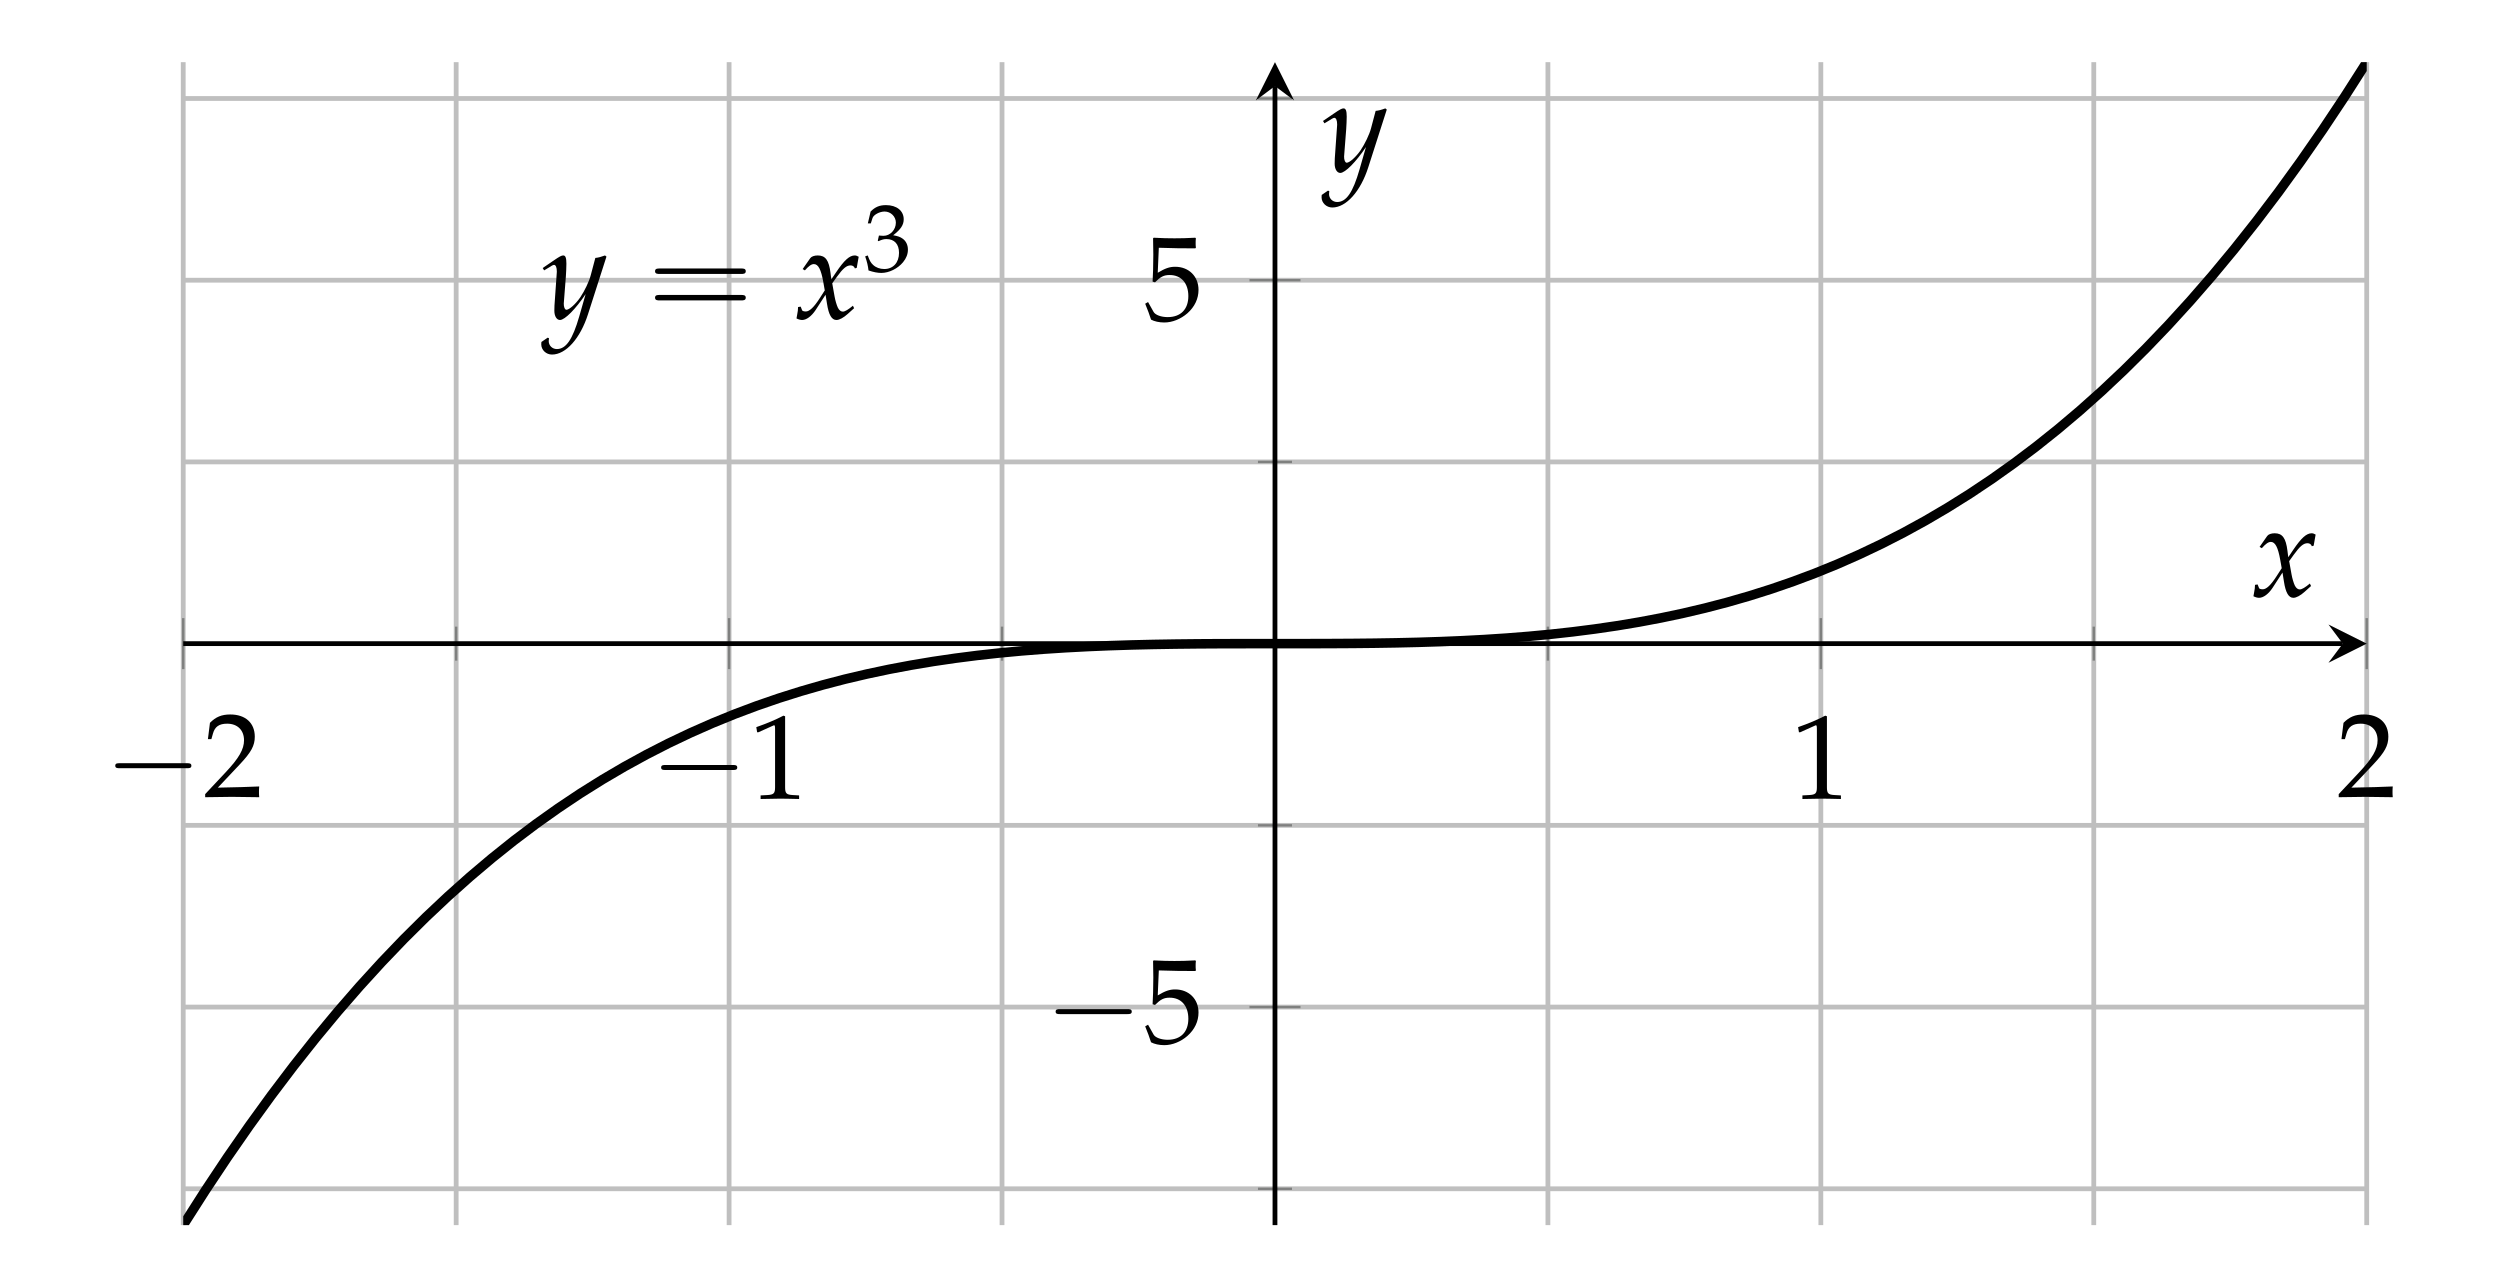
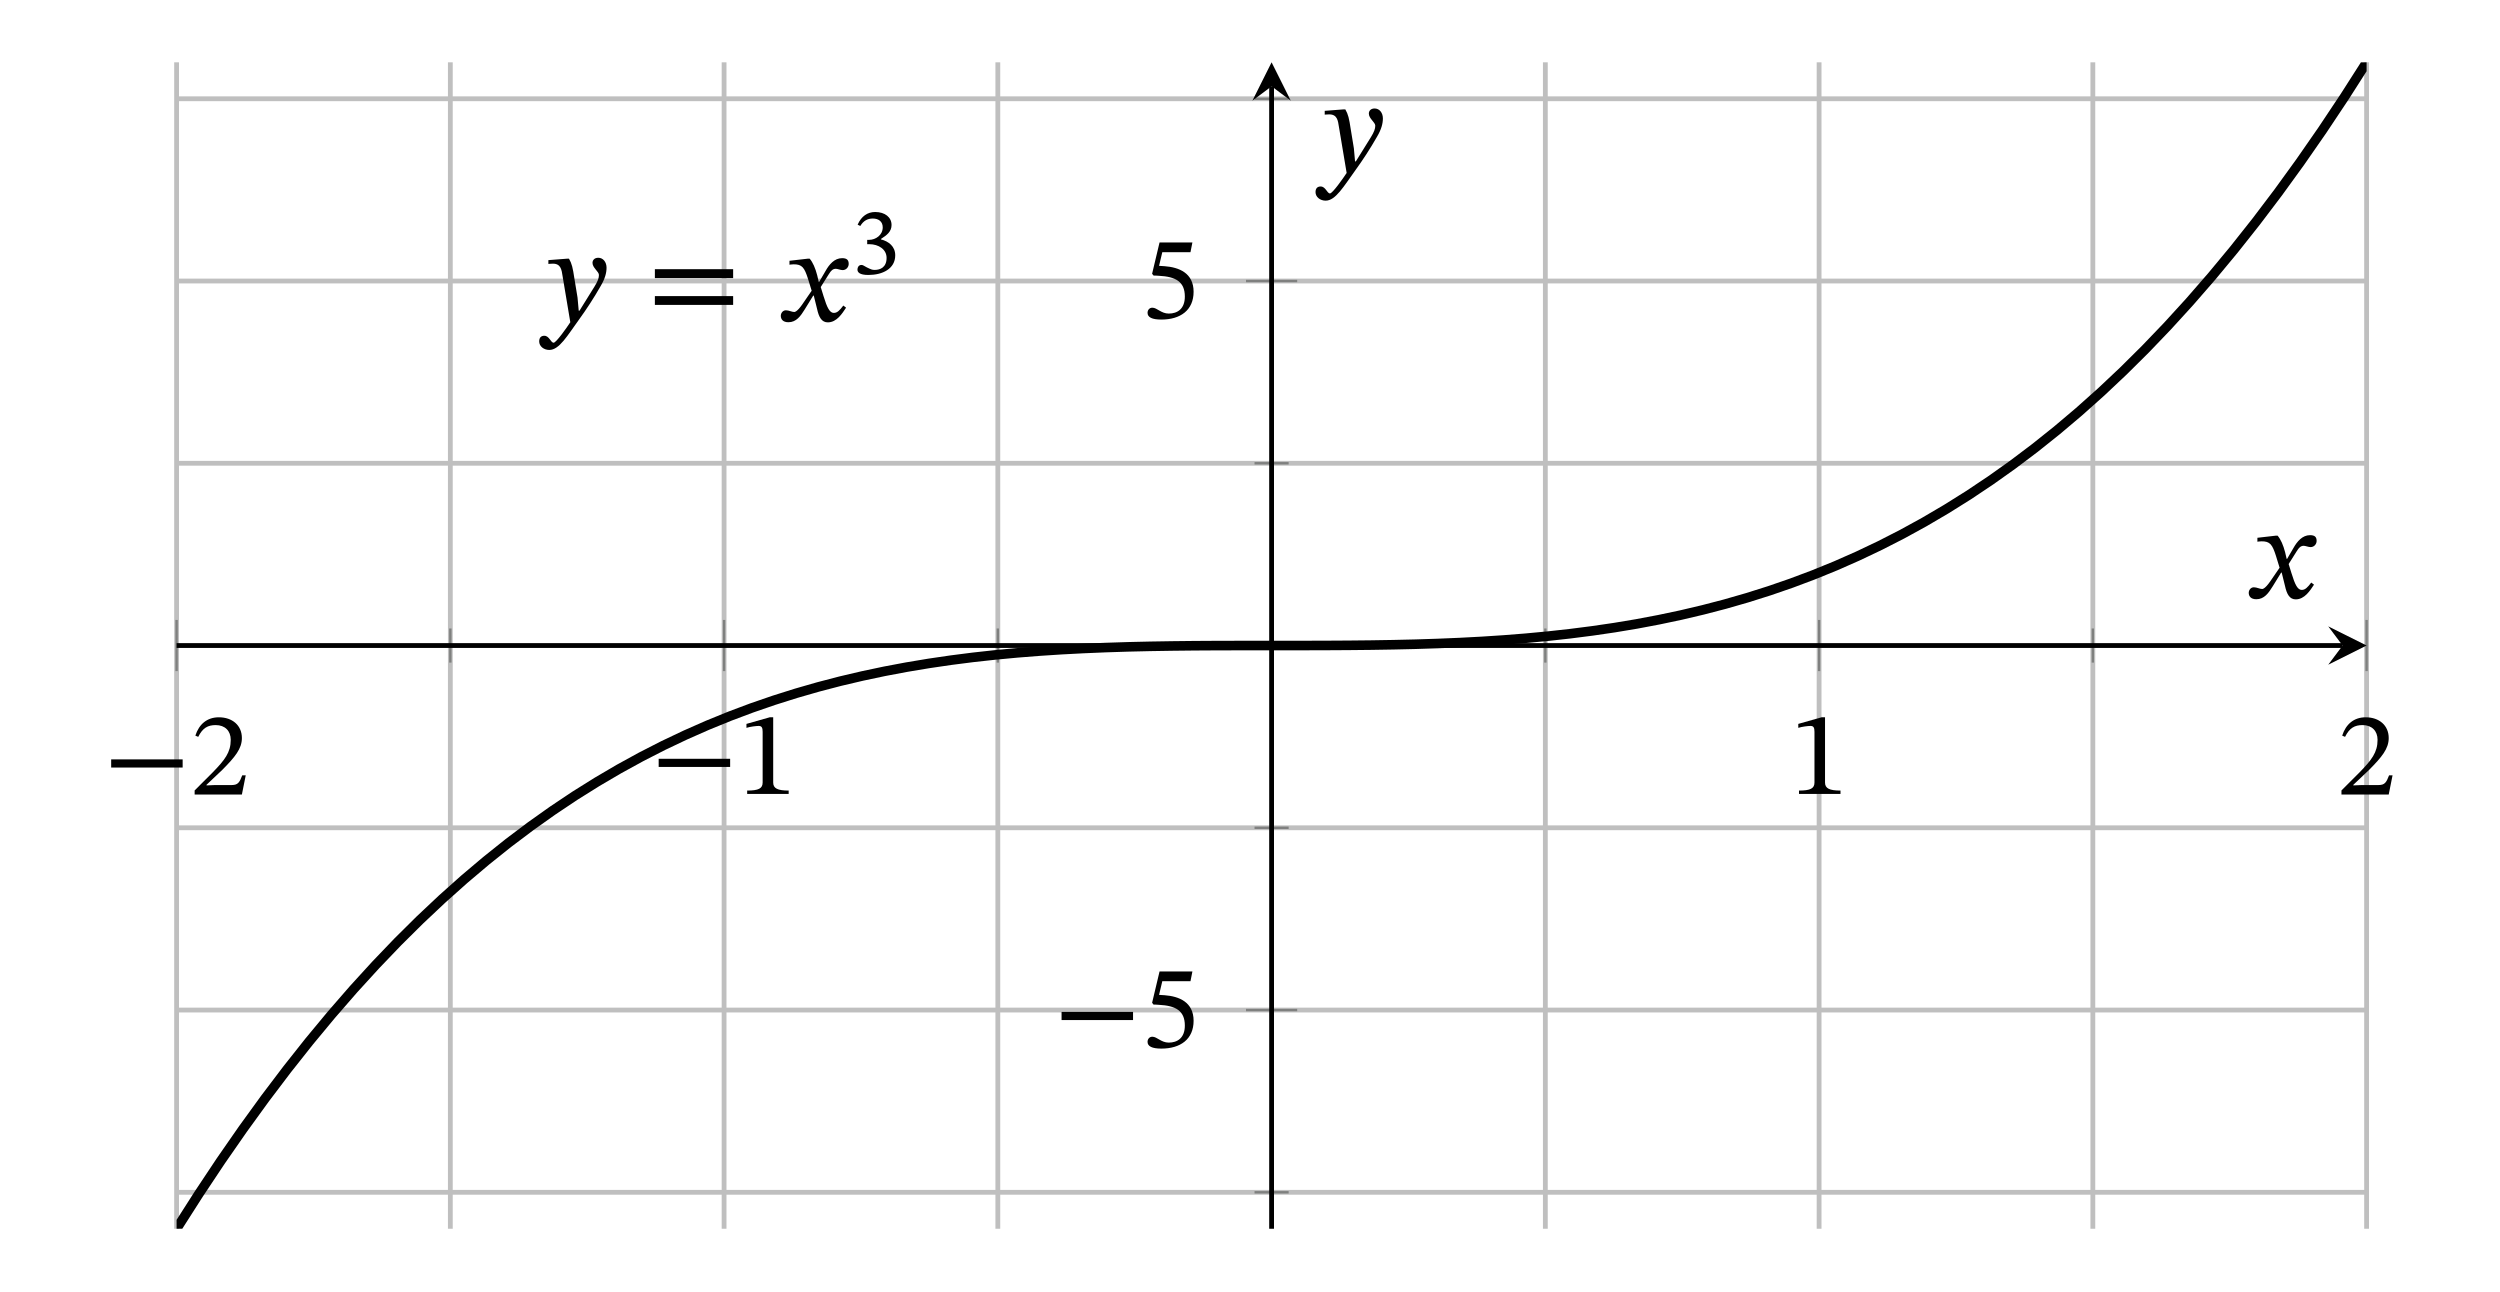
- <svg xmlns="http://www.w3.org/2000/svg" xmlns:xlink="http://www.w3.org/1999/xlink" version="1.1" width="208.31" height="107.263" viewBox="0 0 208.31 107.263">
+ <svg xmlns="http://www.w3.org/2000/svg" xmlns:xlink="http://www.w3.org/1999/xlink" version="1.1" width="207.69" height="107.26" viewBox="0 0 207.69 107.26">
  <defs>
-     <path id="font_1_1" d="M.659 .23C.676 .23 .694 .23 .694 .25 .694 .27 .676 .27 .659 .27H.118C.101 .27 .083 .27 .083 .25 .083 .23 .101 .23 .118 .23H.659Z" />
-     <path id="font_2_20" d="M.016 .023V-.003C.203 0 .203 0 .239 0 .275 0 .275 0 .468-.003 .466 .018 .466 .028 .466 .042 .466 .055 .466 .065 .468 .087 .353 .082 .307 .081 .122 .077L.304 .27C.401 .373 .431 .428 .431 .503 .431 .618 .353 .689 .226 .689 .154 .689 .105 .669 .056 .619L.039 .483H.068L.081 .529C.097 .587 .133 .612 .2 .612 .286 .612 .341 .558 .341 .473 .341 .398 .299 .324 .186 .204L.016 .023Z" />
-     <path id="font_2_19" d="M.067 .555H.077L.206 .613C.207 .614 .208 .614 .209 .614 .215 .614 .217 .605 .217 .581V.096C.217 .044 .206 .033 .152 .03L.096 .027V-.003C.25 0 .25 0 .261 0 .274 0 .296 0 .33-.001 .342-.002 .377-.002 .418-.003V.027L.366 .03C.311 .033 .301 .044 .301 .096V.689L.287 .694C.222 .66 .151 .63 .06 .598L.067 .555Z" />
-     <path id="font_2_23" d="M.127 .605C.256 .601 .312 .6 .432 .6L.437 .605C.435 .623 .435 .631 .435 .644 .435 .658 .435 .666 .437 .684L.432 .689C.357 .685 .312 .684 .258 .684 .203 .684 .159 .685 .084 .689L.079 .684C.08 .623 .081 .579 .081 .547 .081 .462 .078 .366 .075 .322L.095 .316C.142 .363 .169 .377 .218 .377 .314 .377 .374 .309 .374 .201 .374 .09 .31 .025 .201 .025 .147 .025 .097 .043 .083 .069L.037 .151 .013 .137C.036 .08 .048 .048 .062 .004 .09-.011 .13-.02 .173-.02 .24-.02 .311 .009 .366 .057 .427 .111 .459 .179 .459 .253 .459 .366 .378 .446 .264 .446 .216 .446 .18 .433 .118 .396L.127 .605Z" />
-     <clipPath id="clip_3">
-       <path transform="matrix(1,0,0,-1,15.267,102.082)" d="M0 0H181.937V96.903H0Z" />
+     <path id="font_1_1197" d="M.658 .225V.293H.062V.225H.658Z" />
+     <path id="font_1_1139" d="M.464 .16H.435C.412 .1 .399 .079 .346 .079H.207L.137 .076V.081L.269 .206C.375 .313 .432 .382 .432 .471 .432 .576 .353 .644 .24 .644 .143 .644 .075 .588 .044 .491L.068 .481C.105 .556 .149 .579 .214 .579 .291 .579 .339 .531 .339 .456 .339 .351 .289 .288 .19 .186L.038 .034V0H.432L.464 .16Z" />
+     <path id="font_1_1138" d="M.426 0V.028C.334 .028 .297 .046 .297 .095V.639H.268L.074 .584V.551C.105 .561 .156 .567 .176 .567 .201 .567 .209 .553 .209 .518V.095C.209 .045 .174 .028 .08 .028V0H.426Z" />
+     <path id="font_1_1142" d="M.417 .549 .433 .63H.159L.097 .369 .109 .354C.123 .354 .128 .354 .154 .352 .292 .345 .37 .304 .37 .179 .37 .075 .307 .037 .236 .037 .172 .037 .139 .086 .099 .086 .074 .086 .059 .066 .059 .043 .059 .006 .097-.013 .174-.013 .333-.013 .443 .065 .443 .219 .443 .376 .32 .423 .202 .432L.155 .435 .182 .549H.417Z" />
+     <clipPath id="clip_2">
+       <path transform="matrix(1,0,0,-1,14.67,102.08)" d="M0 0H181.937V96.903H0Z" />
    </clipPath>
-     <path id="font_4_17" d="M-.007-.179C-.008-.186-.008-.192-.008-.197-.008-.24 .029-.275 .074-.275 .18-.275 .29-.152 .349 .033L.49 .473 .479 .482C.45 .471 .427 .465 .405 .463L.37 .331C.358 .284 .323 .211 .29 .162 .255 .111 .206 .067 .184 .067 .172 .067 .163 .09 .164 .115L.165 .128 .18 .322C.182 .353 .184 .391 .184 .419 .184 .464 .177 .482 .16 .482 .147 .482 .133 .475 .085 .442L.003 .386 .014 .368 .064 .398 .068 .401C.078 .407 .085 .41 .089 .41 .103 .41 .111 .391 .111 .358 .111 .357 .111 .351 .11 .343L.093 .1 .092 .06C.092 .018 .11-.011 .135-.011 .172-.011 .256 .074 .331 .187L.282 .016C.231-.161 .181-.233 .111-.233 .076-.233 .049-.206 .049-.172 .049-.167 .05-.159 .051-.15L.041-.146-.007-.179Z" />
-     <path id="font_5_4" d="M.687 .327C.702 .327 .721 .327 .721 .347 .721 .367 .702 .367 .688 .367H.089C.075 .367 .056 .367 .056 .347 .056 .327 .075 .327 .09 .327H.687M.688 .133C.702 .133 .721 .133 .721 .153 .721 .173 .702 .173 .687 .173H.09C.075 .173 .056 .173 .056 .153 .056 .133 .075 .133 .089 .133H.688Z" />
-     <path id="font_4_16" d="M.021 .088C.021 .068 .019 .055 .013 .023 .011 .011 .01 .008 .009 .001 .024-.007 .04-.011 .052-.011 .085-.011 .124 .018 .155 .065L.231 .182 .242 .113C.255 .028 .278-.011 .314-.011 .336-.011 .368 .006 .4 .035L.449 .079 .44 .098C.404 .068 .379 .053 .363 .053 .348 .053 .335 .063 .325 .083 .316 .102 .305 .139 .3 .168L.282 .269 .317 .318C.364 .383 .391 .406 .422 .406 .438 .406 .45 .398 .455 .383L.469 .387 .484 .472C.472 .479 .463 .482 .454 .482 .414 .482 .374 .446 .312 .354L.275 .299 .269 .347C.257 .446 .23 .482 .171 .482 .145 .482 .123 .474 .114 .461L.056 .378 .073 .368C.103 .402 .123 .416 .142 .416 .175 .416 .197 .375 .214 .277L.225 .215 .185 .153C.142 .086 .108 .054 .08 .054 .065 .054 .054 .058 .052 .063L.041 .091 .021 .088Z" />
-     <path id="font_2_21" d="M.043 .498H.074L.092 .554C.103 .588 .166 .622 .218 .622 .283 .622 .336 .569 .336 .506 .336 .431 .277 .368 .206 .368 .198 .368 .187 .369 .174 .37L.159 .371 .147 .318 .154 .312C.192 .329 .211 .334 .238 .334 .321 .334 .369 .281 .369 .19 .369 .088 .308 .021 .215 .021 .169 .021 .128 .036 .098 .064 .074 .086 .061 .109 .042 .163L.015 .153C.036 .092 .044 .056 .05 .006 .103-.012 .147-.02 .184-.02 .264-.02 .356 .025 .411 .092 .445 .133 .462 .177 .462 .224 .462 .272 .442 .314 .406 .339 .381 .357 .358 .365 .308 .374 .388 .436 .418 .482 .418 .541 .418 .63 .344 .689 .233 .689 .165 .689 .12 .67 .072 .622L.043 .498Z" />
+     <path id="font_1_3355" d="M.251 .325C.239 .405 .232 .437 .21 .475H.195L.053 .464V.435C.053 .435 .074 .437 .088 .437 .149 .437 .154 .388 .161 .343L.22-.009C.192-.052 .112-.165 .093-.165 .071-.165 .06-.112 .022-.112-.001-.112-.017-.125-.017-.155-.017-.192 .018-.22 .06-.22 .136-.22 .197-.112 .289 .015 .341 .087 .398 .173 .452 .268 .484 .322 .496 .367 .496 .406 .496 .449 .47 .482 .433 .482 .404 .482 .389 .464 .389 .443 .389 .405 .438 .377 .438 .351 .438 .327 .429 .303 .405 .264L.29 .079H.284L.275 .179 .251 .325Z" />
+     <path id="font_1_1202" d="M.658 .327V.395H.062V.327H.658M.658 .123V.19H.062V.123H.658Z" />
+     <path id="font_1_3354" d="M.315 .298H.312L.3 .349C.286 .403 .267 .447 .243 .475H.228L.089 .459V.429C.089 .429 .104 .432 .12 .432 .186 .433 .203 .406 .23 .322L.258 .231 .186 .126C.147 .07 .129 .069 .125 .069 .108 .069 .084 .082 .062 .082 .038 .082 .023 .06 .023 .04 .023 .015 .038-.009 .081-.009 .141-.009 .174 .038 .206 .09L.27 .194H.274L.299 .093C.313 .028 .335-.01 .381-.01 .449-.01 .491 .058 .52 .102L.499 .118C.472 .082 .453 .062 .427 .062 .396 .062 .376 .099 .348 .191L.327 .259 .388 .356C.405 .384 .419 .398 .442 .398 .455 .398 .478 .388 .494 .388 .521 .388 .54 .411 .54 .435 .54 .463 .528 .479 .49 .479 .431 .479 .391 .43 .364 .382L.315 .298Z" />
+     <path id="font_1_4276" d="M.084 .52C.117 .575 .161 .601 .22 .601 .283 .601 .328 .568 .328 .505 .328 .421 .251 .369 .18 .369H.159V.322H.181C.285 .322 .37 .264 .37 .173 .37 .069 .3 .042 .241 .042 .212 .042 .202 .047 .156 .069 .119 .09 .11 .096 .097 .096 .065 .096 .053 .068 .053 .046 .053 .017 .075-.013 .172-.013 .324-.013 .464 .053 .464 .201 .464 .298 .393 .352 .309 .374V.379C.374 .421 .424 .459 .424 .531 .424 .614 .353 .672 .246 .672 .163 .672 .095 .626 .055 .534L.084 .52Z" />
  </defs>
-   <path transform="matrix(1,0,0,-1,15.267,102.082)" stroke-width=".399" stroke-linecap="butt" stroke-miterlimit="10" stroke-linejoin="miter" fill="none" stroke="#bfbfbf" d="M22.742 0V96.903M68.226 0V96.903M113.711 0V96.903M159.195 0V96.903" />
-   <path transform="matrix(1,0,0,-1,15.267,102.082)" stroke-width=".399" stroke-linecap="butt" stroke-miterlimit="10" stroke-linejoin="miter" fill="none" stroke="#bfbfbf" d="M0 0V96.903M45.484 0V96.903M136.453 0V96.903M181.937 0V96.903" />
-   <path transform="matrix(1,0,0,-1,15.267,102.082)" stroke-width=".399" stroke-linecap="butt" stroke-miterlimit="10" stroke-linejoin="miter" fill="none" stroke="#bfbfbf" d="M0 3.028H181.937M0 33.311H181.937M0 63.593H181.937M0 93.875H181.937" />
-   <path transform="matrix(1,0,0,-1,15.267,102.082)" stroke-width=".399" stroke-linecap="butt" stroke-miterlimit="10" stroke-linejoin="miter" fill="none" stroke="#bfbfbf" d="M0 18.169H181.937M0 78.734H181.937" />
-   <path transform="matrix(1,0,0,-1,15.267,102.082)" stroke-width=".199" stroke-linecap="butt" stroke-miterlimit="10" stroke-linejoin="miter" fill="none" stroke="#7f807f" d="M22.742 47.034V49.869M68.226 47.034V49.869M113.711 47.034V49.869M159.195 47.034V49.869" />
-   <path transform="matrix(1,0,0,-1,15.267,102.082)" stroke-width=".199" stroke-linecap="butt" stroke-miterlimit="10" stroke-linejoin="miter" fill="none" stroke="#7f807f" d="M0 46.326V50.578M45.484 46.326V50.578M136.453 46.326V50.578M181.937 46.326V50.578" />
-   <path transform="matrix(1,0,0,-1,15.267,102.082)" stroke-width=".199" stroke-linecap="butt" stroke-miterlimit="10" stroke-linejoin="miter" fill="none" stroke="#7f807f" d="M89.551 3.028H92.386M89.551 33.311H92.386M89.551 63.593H92.386M89.551 93.875H92.386" />
-   <path transform="matrix(1,0,0,-1,15.267,102.082)" stroke-width=".199" stroke-linecap="butt" stroke-miterlimit="10" stroke-linejoin="miter" fill="none" stroke="#7f807f" d="M88.843 18.169H93.095M88.843 78.734H93.095" />
-   <path transform="matrix(1,0,0,-1,15.267,102.082)" stroke-width=".399" stroke-linecap="butt" stroke-miterlimit="10" stroke-linejoin="miter" fill="none" stroke="#000000" d="M0 48.452H179.945" />
-   <path transform="matrix(1,0,0,-1,195.2117,53.63026)" d="M1.993 0-1.196 1.594 0 0-1.196-1.594" />
-   <path transform="matrix(1,0,0,-1,15.267,102.082)" stroke-width=".399" stroke-linecap="butt" stroke-miterlimit="10" stroke-linejoin="miter" fill="none" stroke="#000000" d="M90.969 0V94.911" />
-   <path transform="matrix(0,-1,-1,-0,106.2356,7.171044)" d="M1.993 0-1.196 1.594 0 0-1.196-1.594" />
-   <use data-text="−" xlink:href="#font_1_1" transform="matrix(10.3811,0,0,-10.3811,8.742001,66.397)" />
-   <use data-text="2" xlink:href="#font_2_20" transform="matrix(9.9626,0,0,-9.9626,16.936,66.397)" />
-   <use data-text="−" xlink:href="#font_1_1" transform="matrix(10.3811,0,0,-10.3811,54.226,66.54601)" />
-   <use data-text="1" xlink:href="#font_2_19" transform="matrix(9.9626,0,0,-9.9626,62.42,66.54601)" />
-   <use data-text="1" xlink:href="#font_2_19" transform="matrix(9.9626,0,0,-9.9626,149.228,66.54601)" />
-   <use data-text="2" xlink:href="#font_2_20" transform="matrix(9.9626,0,0,-9.9626,194.712,66.397)" />
-   <use data-text="−" xlink:href="#font_1_1" transform="matrix(10.3811,0,0,-10.3811,87.098,86.887)" />
-   <use data-text="5" xlink:href="#font_2_23" transform="matrix(9.9626,0,0,-9.9626,95.292,86.887)" />
-   <use data-text="5" xlink:href="#font_2_23" transform="matrix(9.9626,0,0,-9.9626,95.292,26.672)" />
-   <g clip-path="url(#clip_3)">
-     <path transform="matrix(1,0,0,-1,15.267,102.082)" stroke-width=".797" stroke-linecap="butt" stroke-miterlimit="10" stroke-linejoin="miter" fill="none" stroke="#000000" d="M0 0 1.838 2.878 3.675 5.639 5.513 8.286 7.351 10.822 9.189 13.249 11.026 15.569 12.864 17.785 14.702 19.9 16.54 21.914 18.377 23.832 20.215 25.655 22.053 27.385 23.891 29.026 25.728 30.579 27.566 32.048 29.404 33.433 31.242 34.738 33.079 35.966 34.917 37.117 36.755 38.196 38.593 39.204 40.43 40.144 42.268 41.017 44.106 41.828 45.944 42.577 47.781 43.267 49.619 43.901 51.457 44.481 53.295 45.01 55.132 45.49 56.97 45.922 58.808 46.311 60.646 46.657 62.483 46.964 64.321 47.234 66.159 47.469 67.996 47.671 69.834 47.844 71.672 47.989 73.51 48.109 75.347 48.206 77.185 48.283 79.023 48.342 80.861 48.385 82.698 48.415 84.536 48.435 86.374 48.446 88.212 48.45 90.049 48.452 91.887 48.452 93.725 48.453 95.563 48.458 97.4 48.469 99.238 48.488 101.076 48.518 102.914 48.561 104.751 48.62 106.589 48.697 108.427 48.794 110.265 48.914 112.102 49.059 113.94 49.232 115.778 49.435 117.616 49.67 119.453 49.939 121.291 50.246 123.129 50.593 124.967 50.981 126.804 51.414 128.642 51.893 130.48 52.422 132.318 53.002 134.155 53.636 135.993 54.326 137.831 55.075 139.669 55.886 141.506 56.759 143.344 57.699 145.182 58.707 147.019 59.786 148.857 60.937 150.695 62.165 152.533 63.47 154.37 64.855 156.208 66.323 158.046 67.877 159.884 69.517 161.721 71.248 163.559 73.071 165.397 74.989 167.235 77.003 169.072 79.117 170.91 81.333 172.748 83.653 174.586 86.08 176.423 88.616 178.261 91.264 180.099 94.025 181.937 96.902" />
-     <use data-text="y" xlink:href="#font_4_17" transform="matrix(10.9091,0,0,-10.9091,45.187,26.543)" />
-     <use data-text="=" xlink:href="#font_5_4" transform="matrix(11.3673,0,0,-11.3673,53.944,26.543)" />
-     <use data-text="x" xlink:href="#font_4_16" transform="matrix(10.9091,0,0,-10.9091,66.269,26.543)" />
-     <use data-text="3" xlink:href="#font_2_21" transform="matrix(7.9701,0,0,-7.9701,71.969,22.583)" />
+   <path transform="matrix(1,0,0,-1,14.67,102.08)" stroke-width=".399" stroke-linecap="butt" stroke-miterlimit="10" stroke-linejoin="miter" fill="none" stroke="#bfbfbf" d="M22.742 0V96.903M68.226 0V96.903M113.711 0V96.903M159.195 0V96.903" />
+   <path transform="matrix(1,0,0,-1,14.67,102.08)" stroke-width=".399" stroke-linecap="butt" stroke-miterlimit="10" stroke-linejoin="miter" fill="none" stroke="#bfbfbf" d="M0 0V96.903M45.484 0V96.903M136.453 0V96.903M181.937 0V96.903" />
+   <path transform="matrix(1,0,0,-1,14.67,102.08)" stroke-width=".399" stroke-linecap="butt" stroke-miterlimit="10" stroke-linejoin="miter" fill="none" stroke="#bfbfbf" d="M0 3.028H181.937M0 33.311H181.937M0 63.593H181.937M0 93.875H181.937" />
+   <path transform="matrix(1,0,0,-1,14.67,102.08)" stroke-width=".399" stroke-linecap="butt" stroke-miterlimit="10" stroke-linejoin="miter" fill="none" stroke="#bfbfbf" d="M0 18.169H181.937M0 78.734H181.937" />
+   <path transform="matrix(1,0,0,-1,14.67,102.08)" stroke-width=".199" stroke-linecap="butt" stroke-miterlimit="10" stroke-linejoin="miter" fill="none" stroke="#7f807f" d="M22.742 47.034V49.869M68.226 47.034V49.869M113.711 47.034V49.869M159.195 47.034V49.869" />
+   <path transform="matrix(1,0,0,-1,14.67,102.08)" stroke-width=".199" stroke-linecap="butt" stroke-miterlimit="10" stroke-linejoin="miter" fill="none" stroke="#7f807f" d="M0 46.326V50.578M45.484 46.326V50.578M136.453 46.326V50.578M181.937 46.326V50.578" />
+   <path transform="matrix(1,0,0,-1,14.67,102.08)" stroke-width=".199" stroke-linecap="butt" stroke-miterlimit="10" stroke-linejoin="miter" fill="none" stroke="#7f807f" d="M89.551 3.028H92.386M89.551 33.311H92.386M89.551 63.593H92.386M89.551 93.875H92.386" />
+   <path transform="matrix(1,0,0,-1,14.67,102.08)" stroke-width=".199" stroke-linecap="butt" stroke-miterlimit="10" stroke-linejoin="miter" fill="none" stroke="#7f807f" d="M88.843 18.169H93.095M88.843 78.734H93.095" />
+   <path transform="matrix(1,0,0,-1,14.67,102.08)" stroke-width=".399" stroke-linecap="butt" stroke-miterlimit="10" stroke-linejoin="miter" fill="none" stroke="#000000" d="M0 48.452H179.945" />
+   <path transform="matrix(1,0,0,-1,194.6147,53.62826)" d="M1.993 0-1.196 1.594 0 0-1.196-1.594" />
+   <path transform="matrix(1,0,0,-1,14.67,102.08)" stroke-width=".399" stroke-linecap="butt" stroke-miterlimit="10" stroke-linejoin="miter" fill="none" stroke="#000000" d="M90.969 0V94.911" />
+   <path transform="matrix(0,-1,-1,-0,105.6386,7.169045)" d="M1.993 0-1.196 1.594 0 0-1.196-1.594" />
+   <use data-text="−" xlink:href="#font_1_1197" transform="matrix(9.9626,0,0,-9.9626,8.618004,66.006)" />
+   <use data-text="2" xlink:href="#font_1_1139" transform="matrix(9.9626,0,0,-9.9626,15.79108,66.006)" />
+   <use data-text="−" xlink:href="#font_1_1197" transform="matrix(9.9626,0,0,-9.9626,54.10201,65.956)" />
+   <use data-text="1" xlink:href="#font_1_1138" transform="matrix(9.9626,0,0,-9.9626,61.27508,65.956)" />
+   <use data-text="1" xlink:href="#font_1_1138" transform="matrix(9.9626,0,0,-9.9626,148.657,65.956)" />
+   <use data-text="2" xlink:href="#font_1_1139" transform="matrix(9.9626,0,0,-9.9626,194.141,66.006)" />
+   <use data-text="−" xlink:href="#font_1_1197" transform="matrix(9.9626,0,0,-9.9626,87.573,86.984)" />
+   <use data-text="5" xlink:href="#font_1_1142" transform="matrix(9.9626,0,0,-9.9626,94.74607,86.984)" />
+   <use data-text="5" xlink:href="#font_1_1142" transform="matrix(9.9626,0,0,-9.9626,94.746,26.419)" />
+   <g clip-path="url(#clip_2)">
+     <path transform="matrix(1,0,0,-1,14.67,102.08)" stroke-width=".797" stroke-linecap="butt" stroke-miterlimit="10" stroke-linejoin="miter" fill="none" stroke="#000000" d="M0 0 1.838 2.878 3.675 5.639 5.513 8.286 7.351 10.822 9.189 13.249 11.026 15.569 12.864 17.785 14.702 19.9 16.54 21.914 18.377 23.832 20.215 25.655 22.053 27.385 23.891 29.026 25.728 30.579 27.566 32.048 29.404 33.433 31.242 34.738 33.079 35.966 34.917 37.117 36.755 38.196 38.593 39.204 40.43 40.144 42.268 41.017 44.106 41.828 45.944 42.577 47.781 43.267 49.619 43.901 51.457 44.481 53.295 45.01 55.132 45.49 56.97 45.922 58.808 46.311 60.646 46.657 62.483 46.964 64.321 47.234 66.159 47.469 67.996 47.671 69.834 47.844 71.672 47.989 73.51 48.109 75.347 48.206 77.185 48.283 79.023 48.342 80.861 48.385 82.698 48.415 84.536 48.435 86.374 48.446 88.212 48.45 90.049 48.452 91.887 48.452 93.725 48.453 95.563 48.458 97.4 48.469 99.238 48.488 101.076 48.518 102.914 48.561 104.751 48.62 106.589 48.697 108.427 48.794 110.265 48.914 112.102 49.059 113.94 49.232 115.778 49.435 117.616 49.67 119.453 49.939 121.291 50.246 123.129 50.593 124.967 50.981 126.804 51.414 128.642 51.893 130.48 52.422 132.318 53.002 134.155 53.636 135.993 54.326 137.831 55.075 139.669 55.886 141.506 56.759 143.344 57.699 145.182 58.707 147.019 59.786 148.857 60.937 150.695 62.165 152.533 63.47 154.37 64.855 156.208 66.323 158.046 67.877 159.884 69.517 161.721 71.248 163.559 73.071 165.397 74.989 167.235 77.003 169.072 79.117 170.91 81.333 172.748 83.653 174.586 86.08 176.423 88.616 178.261 91.264 180.099 94.025 181.937 96.902" />
+     <use data-text="𝑦" xlink:href="#font_1_3355" transform="matrix(10.9091,0,0,-10.9091,44.97901,26.672)" />
+     <use data-text="=" xlink:href="#font_1_1202" transform="matrix(10.9091,0,0,-10.9091,53.7281,26.672)" />
+     <use data-text="𝑥" xlink:href="#font_1_3354" transform="matrix(10.9091,0,0,-10.9091,64.61539,26.672)" />
+     <use data-text="3" xlink:href="#font_1_4276" transform="matrix(7.6364,0,0,-7.6364,70.829,22.744)" />
  </g>
-   <use data-text="x" xlink:href="#font_4_16" transform="matrix(10.9091,0,0,-10.9091,187.667,49.692)" />
-   <use data-text="y" xlink:href="#font_4_17" transform="matrix(10.9091,0,0,-10.9091,110.206,14.29)" />
+   <use data-text="𝑥" xlink:href="#font_1_3354" transform="matrix(10.9091,0,0,-10.9091,186.565,49.684)" />
+   <use data-text="𝑦" xlink:href="#font_1_3355" transform="matrix(10.9091,0,0,-10.9091,109.474,14.27)" />
</svg>
